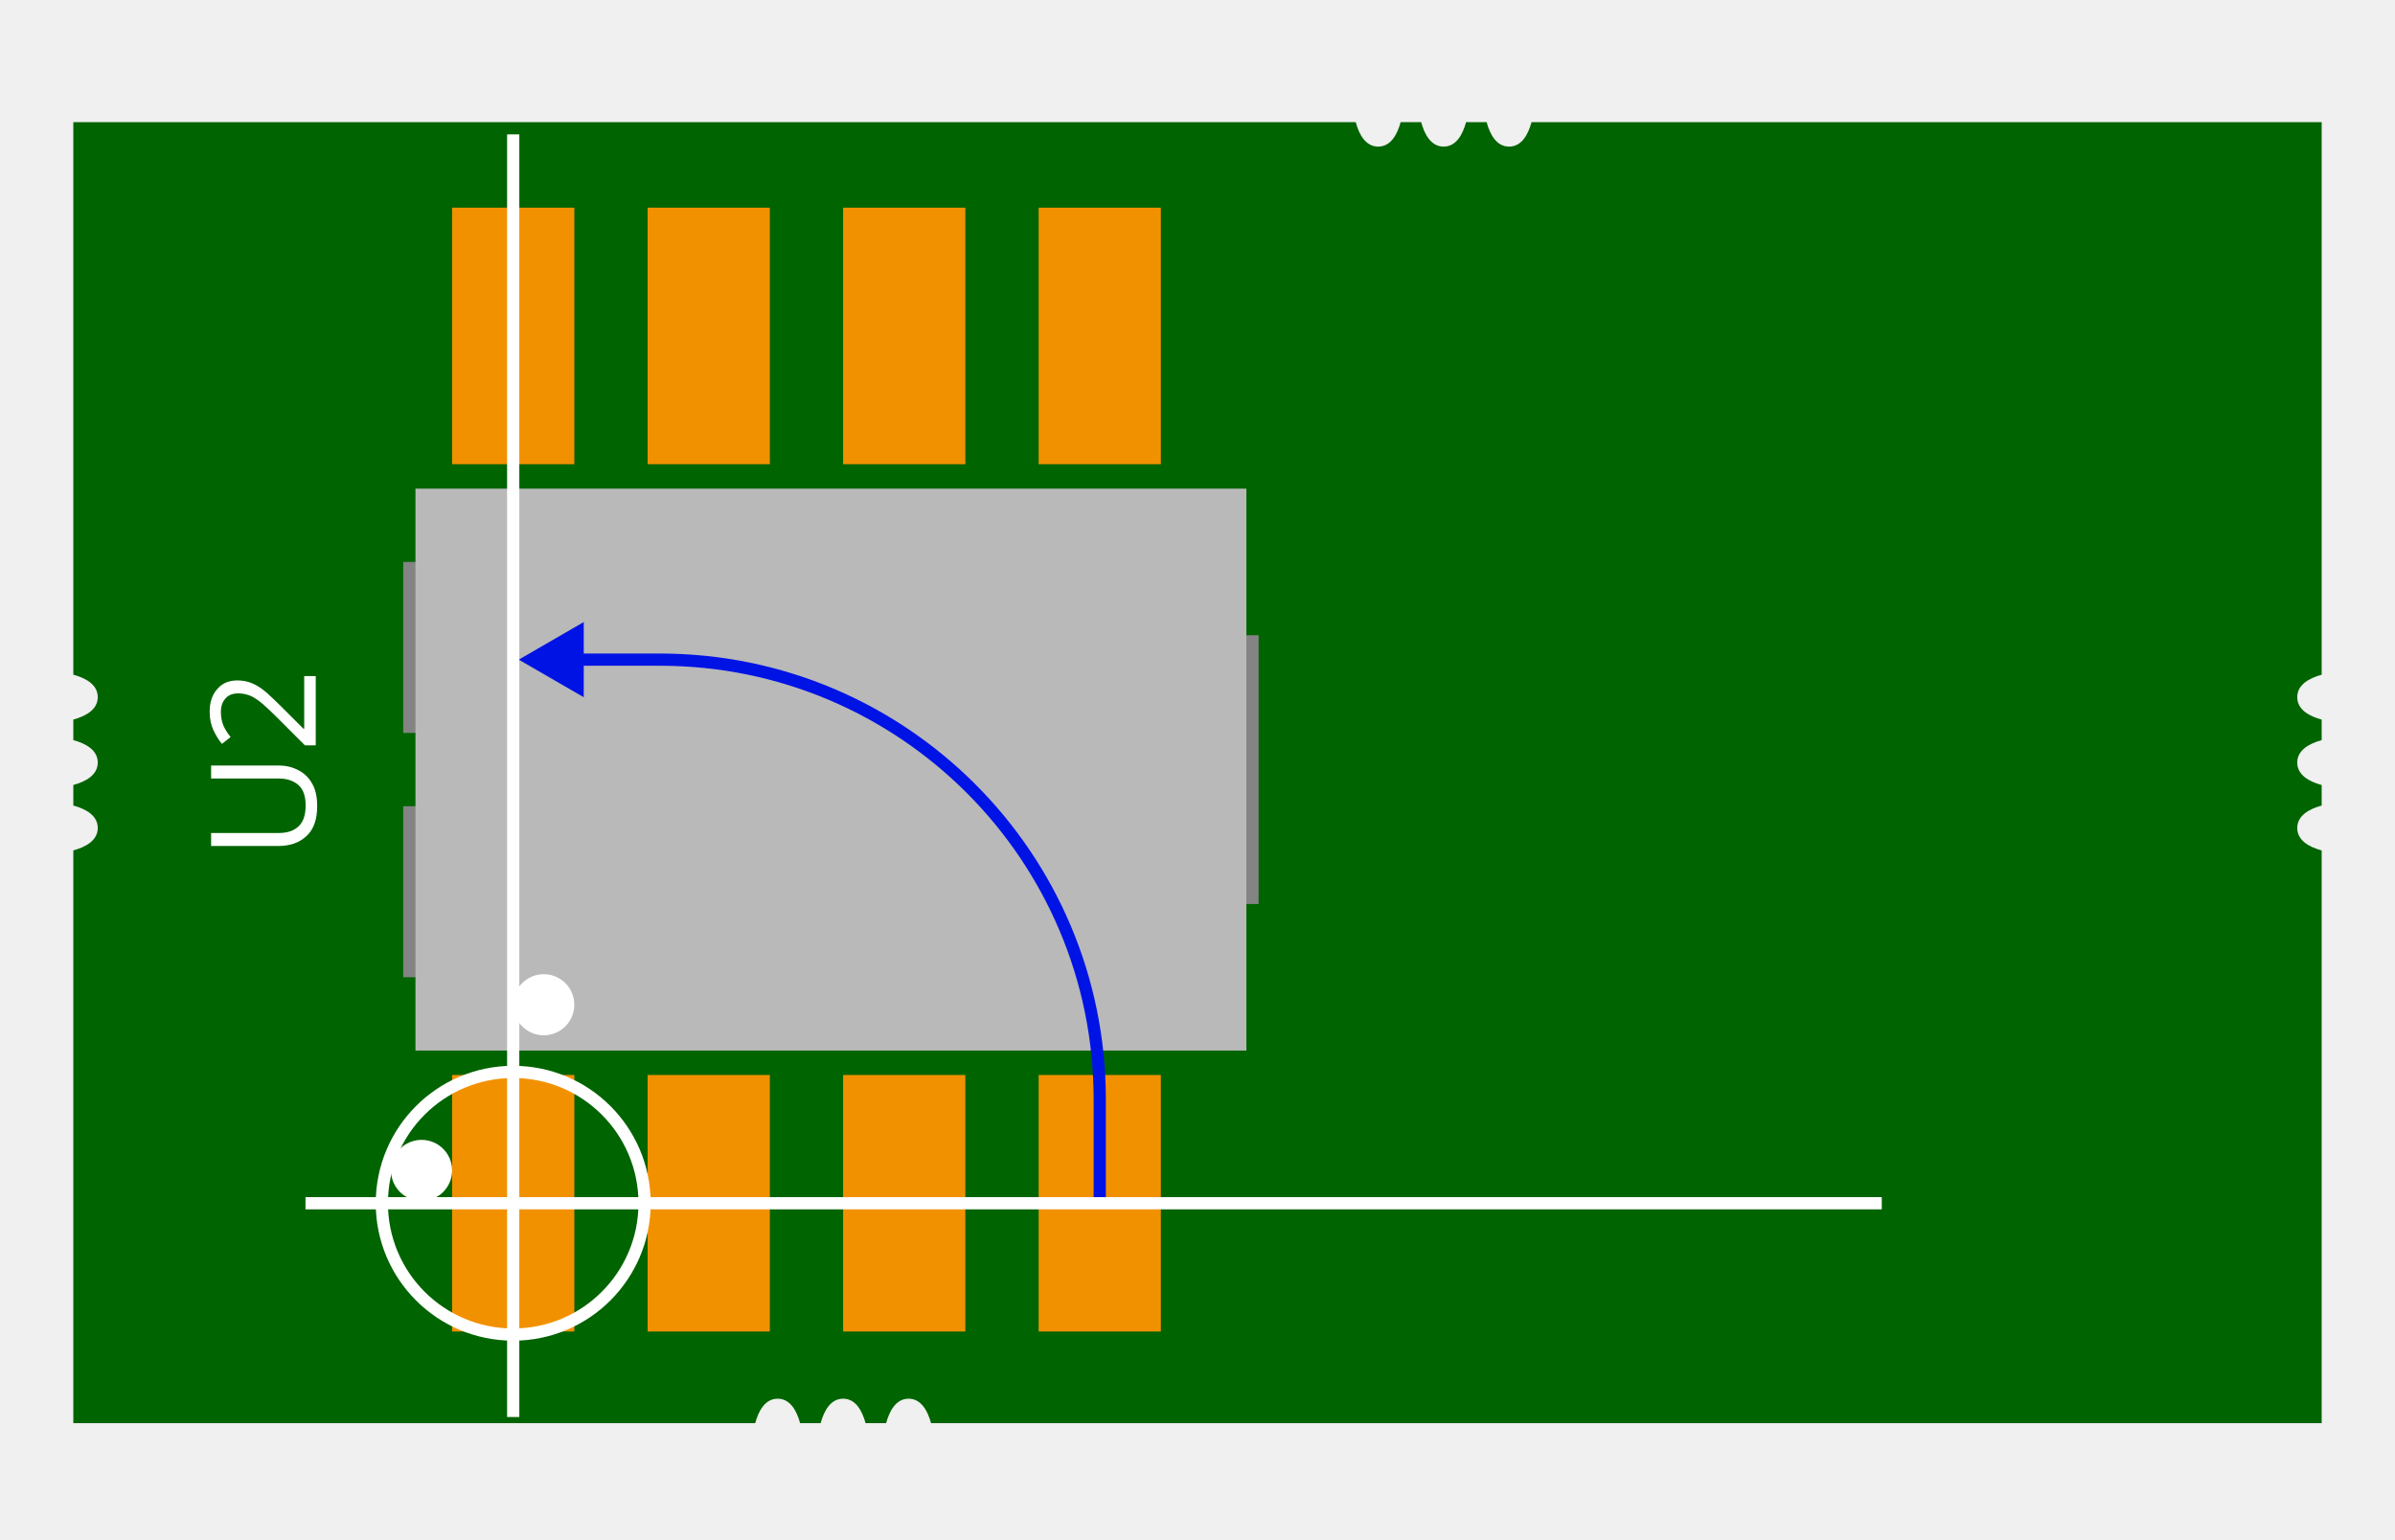
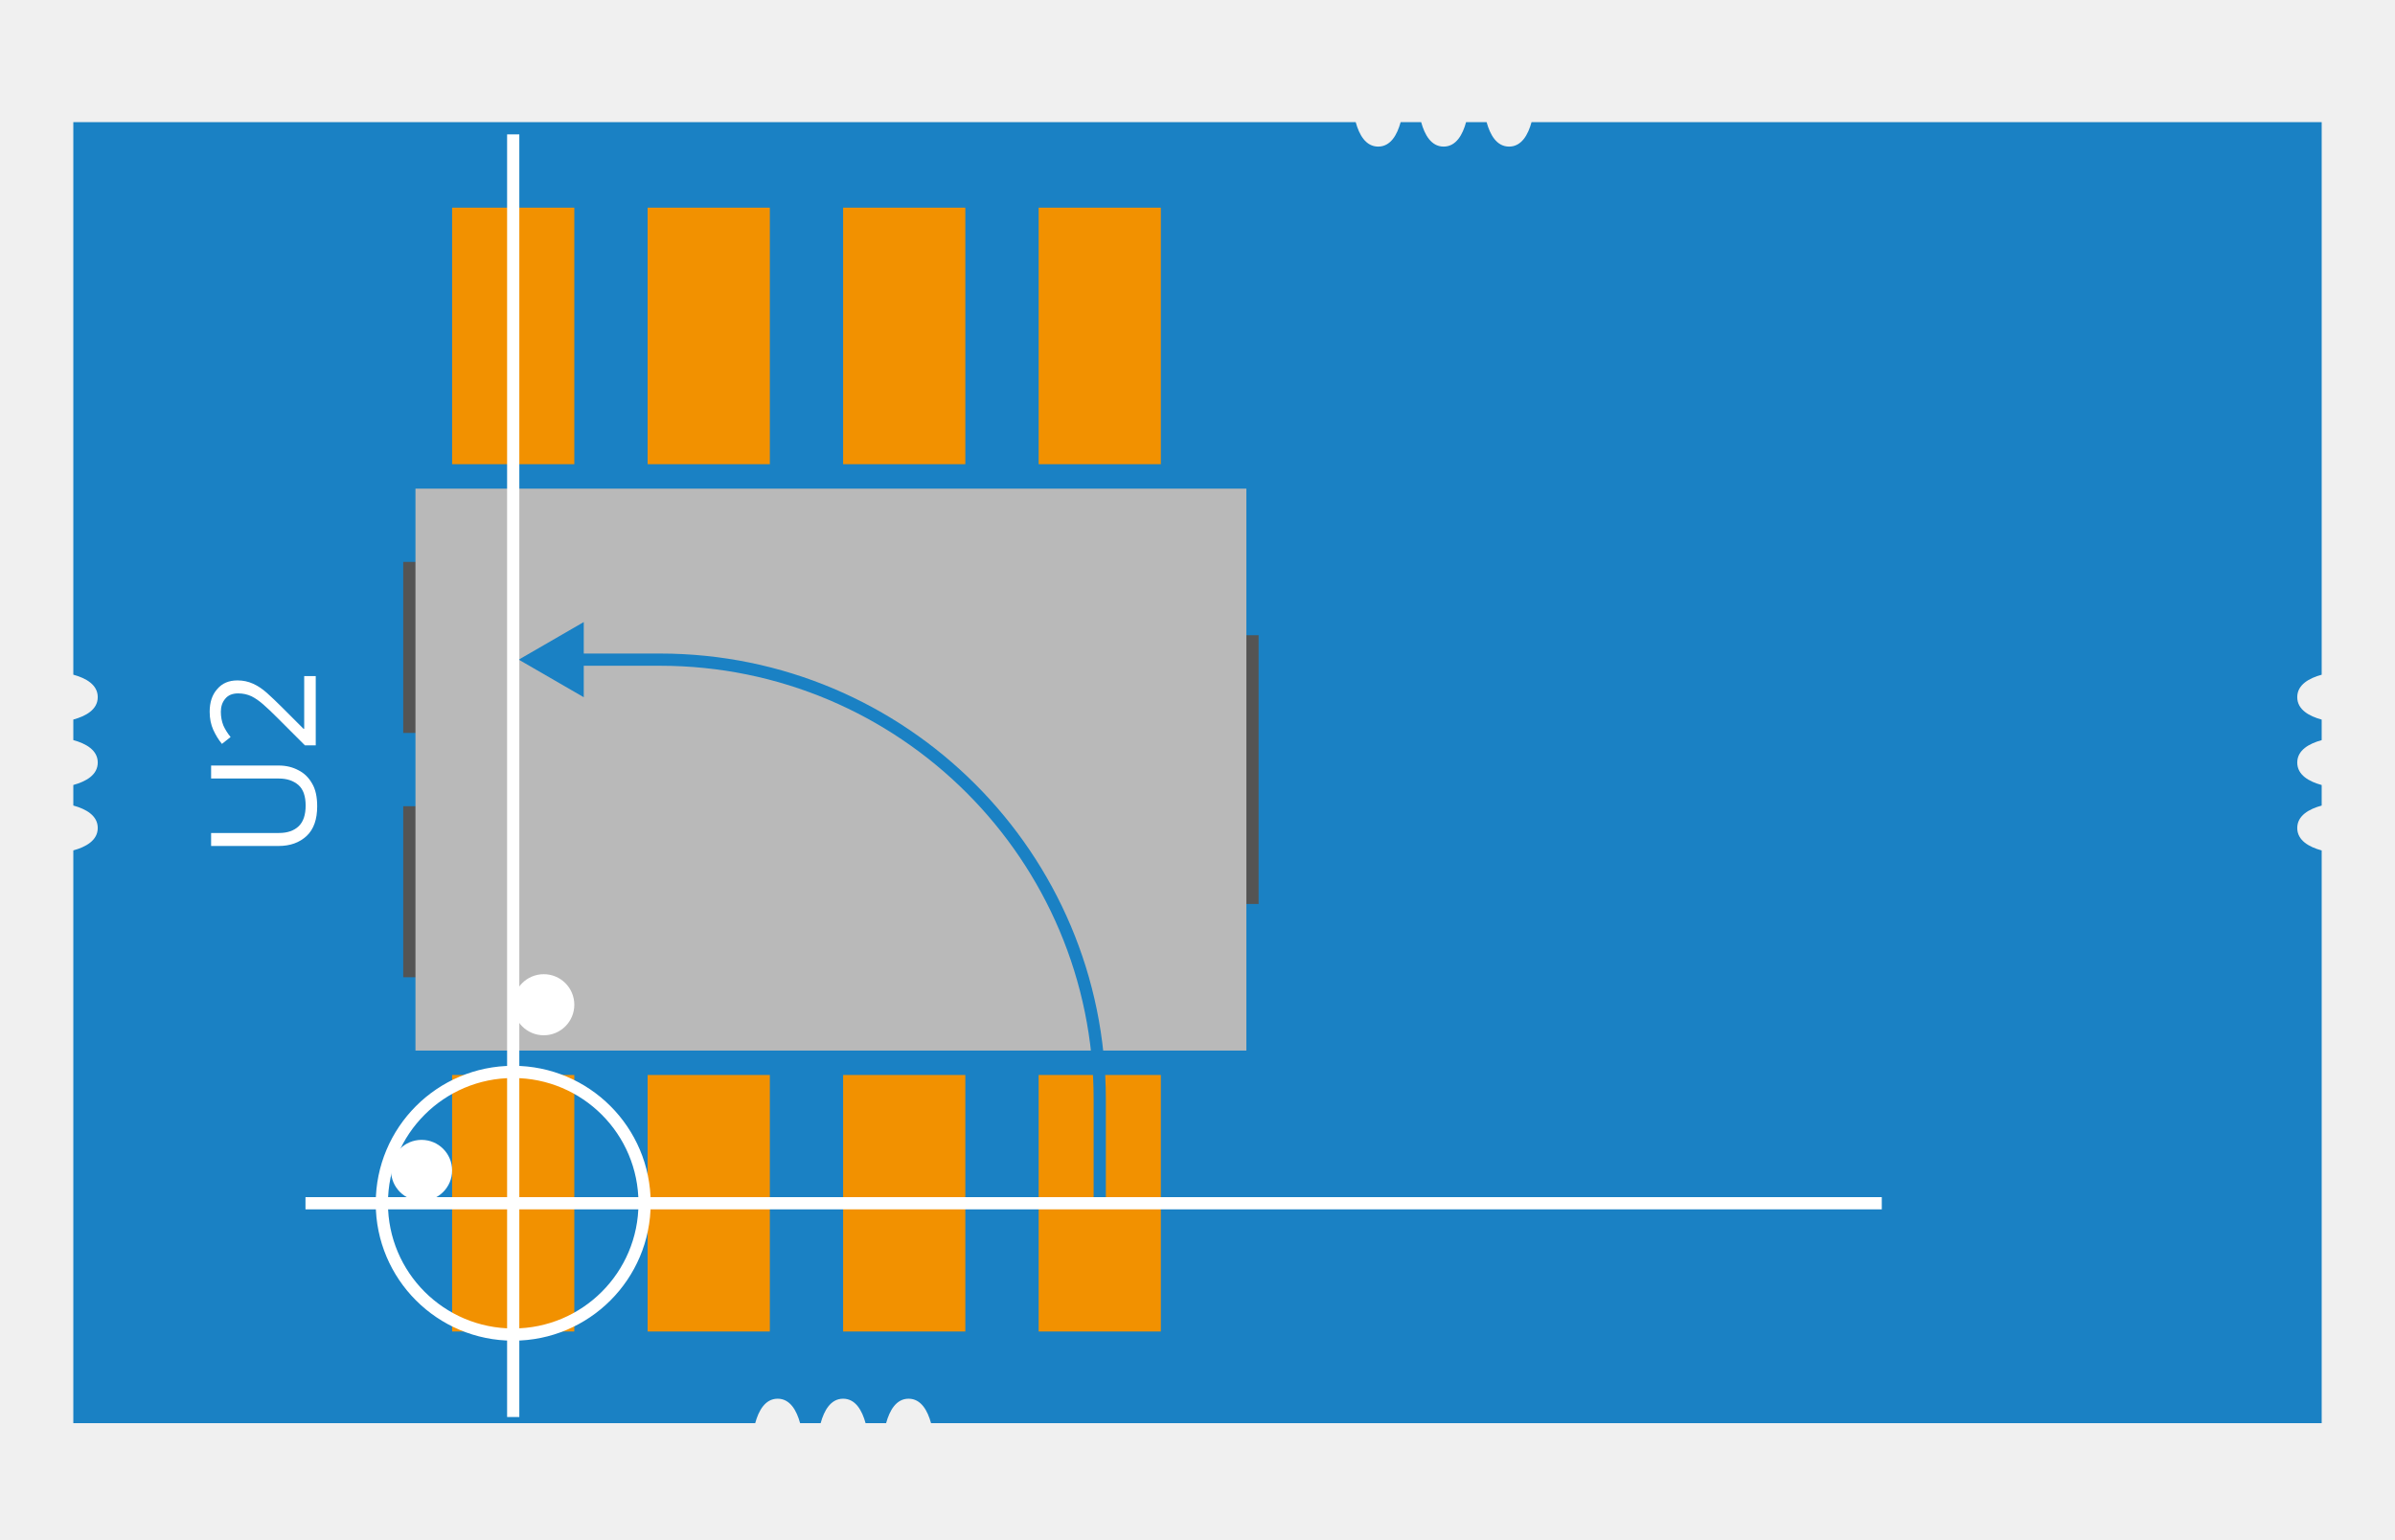
<svg xmlns="http://www.w3.org/2000/svg" width="392" height="252" viewBox="0 0 103.717 66.675" version="1.1" id="svg5" xml:space="preserve">
  <defs id="defs2">
    <marker style="overflow:visible" id="TriangleStart" refX="0" refY="0" orient="auto-start-reverse" markerWidth="5.324" markerHeight="6.155" viewBox="0 0 5.324 6.155" preserveAspectRatio="xMidYMid">
      <path transform="scale(0.5)" style="fill:context-stroke;fill-rule:evenodd;stroke:context-stroke;stroke-width:1pt" d="M 5.77,0 -2.88,5 V -5 Z" id="path135" />
    </marker>
  </defs>
  <g id="layer14">
-     <path id="rect6810" style="display:inline;opacity:1;fill:#006400;fill-opacity:1;stroke:none;stroke-width:0.529;stroke-linejoin:round;stroke-dasharray:none;stroke-opacity:1;paint-order:stroke fill markers" d="M 3.175,5.292 V 29.226 c 0.541,0.148 1.058,0.431 1.058,0.972 0,0.542 -0.518,0.824 -1.058,0.972 v 0.89 c 0.541,0.148 1.058,0.431 1.058,0.972 0,0.542 -0.518,0.824 -1.058,0.972 v 0.89 c 0.541,0.148 1.058,0.431 1.058,0.972 0,0.542 -0.518,0.824 -1.058,0.972 V 61.648 a 2.46e-6,2.46e-6 45 0 0 2.5e-6,2e-6 l 29.53,0 c 0.148,-0.541 0.43,-1.058 0.972,-1.058 0.542,0 0.824,0.518 0.972,1.058 h 0.89 c 0.148,-0.541 0.431,-1.058 0.973,-1.058 0.542,0 0.824,0.518 0.972,1.058 h 0.89 c 0.148,-0.541 0.431,-1.058 0.973,-1.058 0.542,0 0.824,0.518 0.972,1.058 H 100.542 V 36.84 c -0.541,-0.148 -1.058,-0.43 -1.058,-0.972 0,-0.542 0.518,-0.825 1.058,-0.972 v -0.89 c -0.541,-0.148 -1.058,-0.43 -1.058,-0.972 0,-0.542 0.518,-0.825 1.058,-0.972 v -0.89 c -0.541,-0.148 -1.058,-0.43 -1.058,-0.972 0,-0.542 0.518,-0.825 1.058,-0.972 V 5.292 H 66.324 c -0.148,0.541 -0.43,1.058 -0.972,1.058 -0.542,0 -0.825,-0.518 -0.973,-1.058 h -0.89 c -0.148,0.541 -0.43,1.058 -0.972,1.058 -0.542,0 -0.824,-0.518 -0.972,-1.058 h -0.89 c -0.148,0.541 -0.43,1.058 -0.972,1.058 -0.542,0 -0.825,-0.518 -0.973,-1.058 z" />
+     <path id="rect6810" style="display:inline;opacity:1;fill:#1a81c4;fill-opacity:1;stroke:none;stroke-width:0.529;stroke-linejoin:round;stroke-dasharray:none;stroke-opacity:1;paint-order:stroke fill markers" d="M 3.175,5.292 V 29.226 c 0.541,0.148 1.058,0.431 1.058,0.972 0,0.542 -0.518,0.824 -1.058,0.972 v 0.89 c 0.541,0.148 1.058,0.431 1.058,0.972 0,0.542 -0.518,0.824 -1.058,0.972 v 0.89 c 0.541,0.148 1.058,0.431 1.058,0.972 0,0.542 -0.518,0.824 -1.058,0.972 V 61.648 a 2.46e-6,2.46e-6 45 0 0 2.5e-6,2e-6 l 29.53,0 c 0.148,-0.541 0.43,-1.058 0.972,-1.058 0.542,0 0.824,0.518 0.972,1.058 h 0.89 c 0.148,-0.541 0.431,-1.058 0.973,-1.058 0.542,0 0.824,0.518 0.972,1.058 h 0.89 c 0.148,-0.541 0.431,-1.058 0.973,-1.058 0.542,0 0.824,0.518 0.972,1.058 H 100.542 V 36.84 c -0.541,-0.148 -1.058,-0.43 -1.058,-0.972 0,-0.542 0.518,-0.825 1.058,-0.972 v -0.89 c -0.541,-0.148 -1.058,-0.43 -1.058,-0.972 0,-0.542 0.518,-0.825 1.058,-0.972 v -0.89 c -0.541,-0.148 -1.058,-0.43 -1.058,-0.972 0,-0.542 0.518,-0.825 1.058,-0.972 V 5.292 H 66.324 c -0.148,0.541 -0.43,1.058 -0.972,1.058 -0.542,0 -0.825,-0.518 -0.973,-1.058 h -0.89 c -0.148,0.541 -0.43,1.058 -0.972,1.058 -0.542,0 -0.824,-0.518 -0.972,-1.058 h -0.89 c -0.148,0.541 -0.43,1.058 -0.972,1.058 -0.542,0 -0.825,-0.518 -0.973,-1.058 z" />
  </g>
  <g id="layer15">
    <text xml:space="preserve" style="display:inline;font-style:normal;font-weight:normal;font-size:6.35px;line-height:1.25;font-family:sans-serif;fill:#ffffff;fill-opacity:1;stroke:none;stroke-width:0.265" x="-44.634" y="35.899" id="text2864" transform="rotate(-90,-14.81664,7.408313)">
      <tspan id="tspan2862" style="stroke-width:0.265;font-size:6.35px;fill:#ffffff;fill-opacity:1" x="-44.634" y="35.899">U2</tspan>
    </text>
  </g>
  <g id="layer16">
    <g id="g38347" style="display:inline" transform="translate(-22.22495,-7.408329)">
-       <rect style="fill:#848484;fill-opacity:1;stroke:none;stroke-width:0.265;stroke-linecap:round" id="rect2802" width="4.233" height="7.408" x="39.687" y="31.75" ry="0" />
-       <rect style="fill:#848484;fill-opacity:1;stroke:none;stroke-width:0.265;stroke-linecap:round" id="rect2804" width="4.233" height="7.408" x="39.687" y="42.333" ry="0" />
-       <rect style="fill:#848484;fill-opacity:1;stroke:none;stroke-width:0.265;stroke-linecap:round" id="rect2808" width="4.233" height="11.642" x="72.496" y="34.925" ry="0" />
+       <rect style="fill:#545454;fill-opacity:1;stroke:none;stroke-width:0.265;stroke-linecap:round" id="rect2802" width="4.233" height="7.408" x="39.687" y="31.75" ry="0" />
+       <rect style="fill:#545454;fill-opacity:1;stroke:none;stroke-width:0.265;stroke-linecap:round" id="rect2804" width="4.233" height="7.408" x="39.687" y="42.333" ry="0" />
+       <rect style="fill:#545454;fill-opacity:1;stroke:none;stroke-width:0.265;stroke-linecap:round" id="rect2808" width="4.233" height="11.642" x="72.496" y="34.925" ry="0" />
      <rect style="fill:#b9b9b9;stroke:none;stroke-width:0.265;stroke-linecap:round;fill-opacity:1" id="rect1253" width="35.983" height="24.342" x="40.217" y="28.575" ry="0" />
    </g>
  </g>
  <g id="layer2" style="display:inline" transform="translate(-22.22495,-7.408329)">
    <path style="fill:none;stroke:#f29100;stroke-width:5.292;stroke-linecap:butt;stroke-linejoin:miter;stroke-dasharray:none;stroke-opacity:1;fill-opacity:1" d="M 44.45,16.404 V 27.517" id="path2052" />
    <path style="fill:none;stroke:#f29100;stroke-width:5.292;stroke-linecap:butt;stroke-linejoin:miter;stroke-dasharray:none;stroke-opacity:1;fill-opacity:1" d="M 44.45,53.975 V 65.087" id="path2788" />
    <path style="fill:none;stroke:#f29100;stroke-width:5.292;stroke-linecap:butt;stroke-linejoin:miter;stroke-dasharray:none;stroke-opacity:1;fill-opacity:1" d="M 52.917,16.404 V 27.517" id="path2790" />
    <path style="fill:none;stroke:#f29100;stroke-width:5.292;stroke-linecap:butt;stroke-linejoin:miter;stroke-dasharray:none;stroke-opacity:1;fill-opacity:1" d="M 52.917,53.975 V 65.087" id="path2792" />
    <path style="fill:none;stroke:#f29100;stroke-width:5.292;stroke-linecap:butt;stroke-linejoin:miter;stroke-dasharray:none;stroke-opacity:1;fill-opacity:1" d="M 61.383,16.404 V 27.517" id="path2794" />
    <path style="fill:none;stroke:#f29100;stroke-width:5.292;stroke-linecap:butt;stroke-linejoin:miter;stroke-dasharray:none;stroke-opacity:1;fill-opacity:1" d="M 61.383,53.975 V 65.087" id="path2796" />
    <path style="fill:none;stroke:#f29100;stroke-width:5.292;stroke-linecap:butt;stroke-linejoin:miter;stroke-dasharray:none;stroke-opacity:1;fill-opacity:1" d="M 69.85,16.404 V 27.517" id="path2798" />
    <path style="fill:none;stroke:#f29100;stroke-width:5.292;stroke-linecap:butt;stroke-linejoin:miter;stroke-dasharray:none;stroke-opacity:1;fill-opacity:1" d="M 69.85,53.975 V 65.087" id="path2800" />
  </g>
  <g id="layer1" transform="translate(-22.22495,-7.408329)">
-     <path style="display:inline;opacity:1;fill:none;fill-opacity:1;stroke:#0013e5;stroke-width:0.529;stroke-dasharray:none;stroke-opacity:1;marker-end:url(#TriangleStart);paint-order:markers stroke fill" d="m 69.85,59.399 v -4.366 a 19.05,19.05 45 0 0 -19.05,-19.05 h -4.233" id="path38135" />
+     <path style="display:inline;opacity:1;fill:none;fill-opacity:1;stroke:#1a81c4;stroke-width:0.529;stroke-dasharray:none;stroke-opacity:1;marker-end:url(#TriangleStart);paint-order:markers stroke fill" d="m 69.85,59.399 v -4.366 a 19.05,19.05 45 0 0 -19.05,-19.05 h -4.233" id="path38135" />
  </g>
  <g id="layer17">
    <path style="display:inline;fill:none;stroke:#ffffff;stroke-width:0.529;stroke-linecap:butt;stroke-linejoin:miter;stroke-dasharray:none;stroke-opacity:1" d="M 22.225,5.821 V 61.383" id="path4374" />
    <path style="display:inline;fill:none;stroke:#ffffff;stroke-width:0.529;stroke-linecap:butt;stroke-linejoin:miter;stroke-opacity:1;stroke-dasharray:none" d="M 35.454,59.531 H 103.717" id="path4376" transform="translate(-22.22495,-7.408329)" />
    <circle style="display:inline;fill:none;fill-opacity:1;stroke:#ffffff;stroke-width:0.529;stroke-linecap:round;stroke-dasharray:none;stroke-opacity:1" id="path4432" cx="44.45" cy="59.531" r="5.689" transform="translate(-22.22495,-7.408329)" />
    <circle style="display:inline;fill:#ffffff;fill-opacity:1;stroke:none;stroke-width:0.265;stroke-linecap:round;stroke-dasharray:none" id="circle4538" cx="40.481" cy="58.109" r="1.323" transform="translate(-22.22495,-7.408329)" />
    <circle style="display:inline;fill:#ffffff;fill-opacity:1;stroke:none;stroke-width:0.265;stroke-linecap:round;stroke-dasharray:none" id="circle4540" cx="45.773" cy="50.932" r="1.323" transform="translate(-22.22495,-7.408329)" />
  </g>
</svg>
